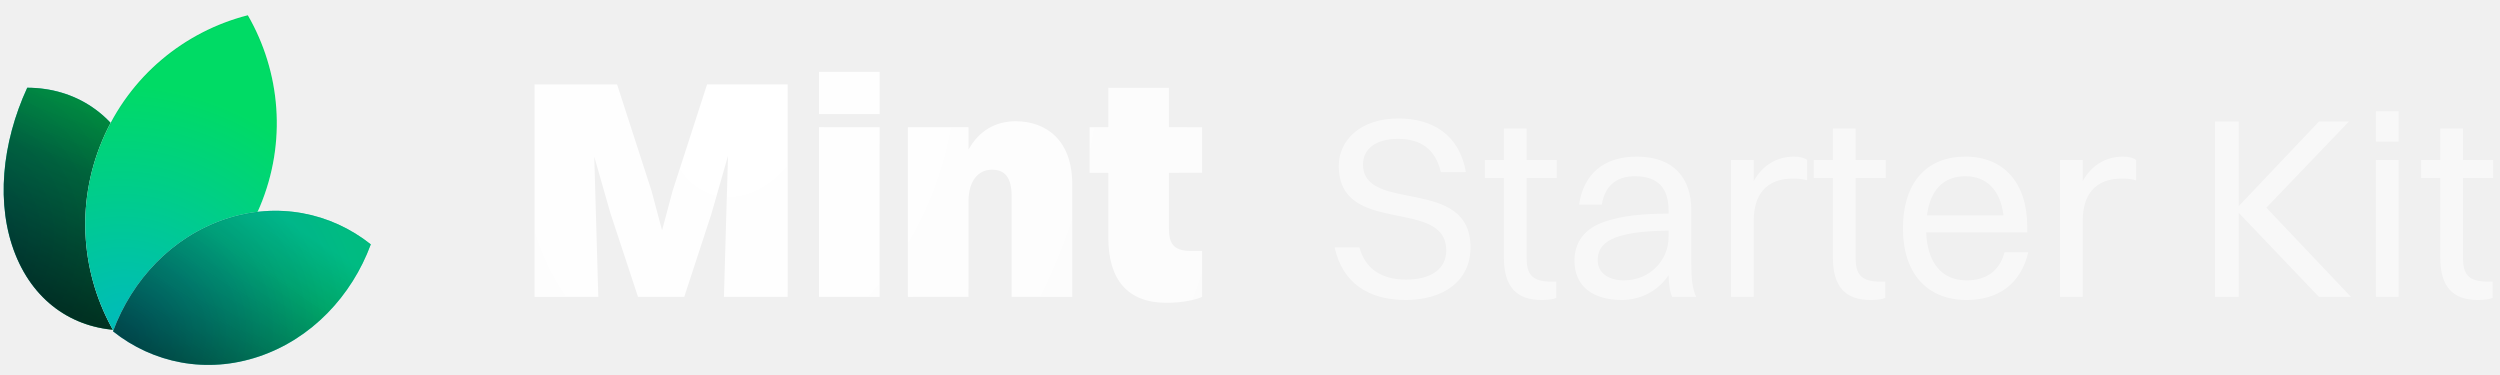
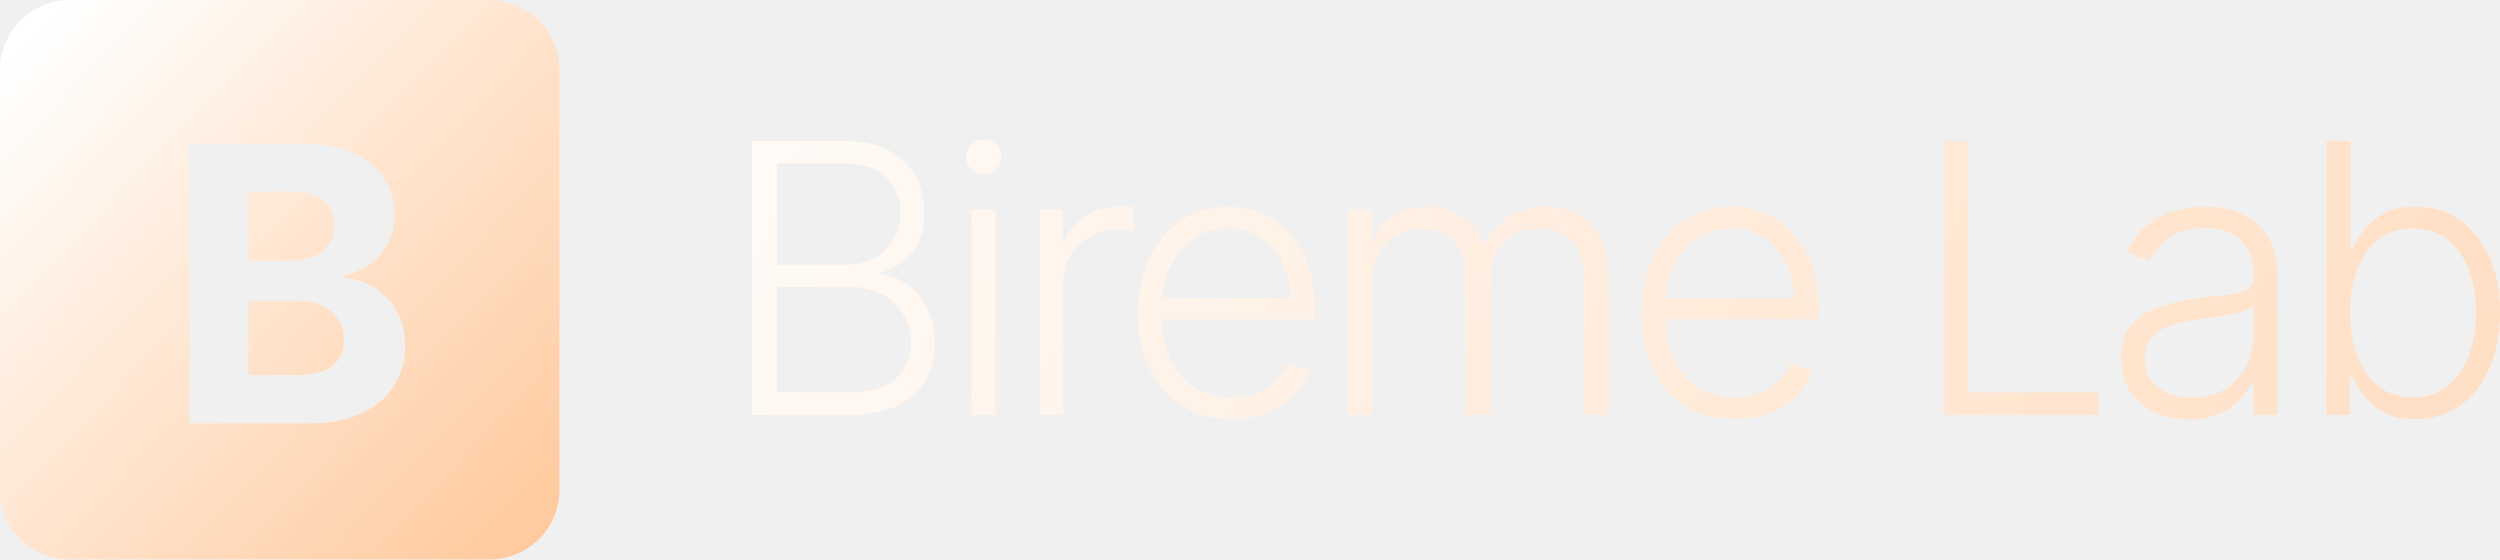
- <svg xmlns="http://www.w3.org/2000/svg" width="160" height="24" viewBox="0 0 160 24" fill="none">
-   <path d="M7.953 21.139C4.896 21.13 2.255 19.458 0.987 16.29C-0.28 13.121 0.109 9.163 1.744 5.615C4.801 5.624 7.442 7.296 8.71 10.465C9.977 13.633 9.588 17.591 7.953 21.139Z" fill="white" />
-   <path d="M7.953 21.139C4.896 21.13 2.255 19.458 0.987 16.29C-0.28 13.121 0.109 9.163 1.744 5.615C4.801 5.624 7.442 7.296 8.71 10.465C9.977 13.633 9.588 17.591 7.953 21.139Z" fill="url(#paint0_radial_115_109)" />
-   <path d="M7.953 21.139C4.896 21.13 2.255 19.458 0.987 16.29C-0.28 13.121 0.109 9.163 1.744 5.615C4.801 5.624 7.442 7.296 8.71 10.465C9.977 13.633 9.588 17.591 7.953 21.139Z" fill="black" fill-opacity="0.5" style="mix-blend-mode:hard-light" />
-   <path d="M7.953 21.139C4.896 21.13 2.255 19.458 0.987 16.29C-0.28 13.121 0.109 9.163 1.744 5.615C4.801 5.624 7.442 7.296 8.71 10.465C9.977 13.633 9.588 17.591 7.953 21.139Z" fill="url(#paint1_linear_115_109)" fill-opacity="0.5" style="mix-blend-mode:hard-light" />
-   <path d="M7.935 21.111C4.897 21.096 2.274 19.431 1.013 16.279C-0.248 13.124 0.136 9.182 1.762 5.643C4.8 5.659 7.423 7.324 8.684 10.476C9.945 13.63 9.561 17.572 7.935 21.111Z" stroke="url(#paint2_linear_115_109)" stroke-opacity="0.05" stroke-width="0.056" />
-   <path d="M7.31 21.257C11.354 20.221 14.884 17.375 16.628 13.236C18.373 9.097 17.945 4.587 15.86 0.976C11.816 2.012 8.287 4.858 6.542 8.998C4.797 13.137 5.225 17.646 7.31 21.257Z" fill="white" />
-   <path d="M7.31 21.257C11.354 20.221 14.884 17.375 16.628 13.236C18.373 9.097 17.945 4.587 15.86 0.976C11.816 2.012 8.287 4.858 6.542 8.998C4.797 13.137 5.225 17.646 7.31 21.257Z" fill="url(#paint3_radial_115_109)" />
-   <path d="M16.602 13.225C14.864 17.349 11.351 20.187 7.324 21.225C5.253 17.624 4.829 13.132 6.568 9.009C8.306 4.885 11.819 2.047 15.846 1.009C17.918 4.61 18.341 9.101 16.602 13.225Z" stroke="url(#paint4_linear_115_109)" stroke-opacity="0.05" stroke-width="0.056" />
-   <path d="M7.234 21.207C9.789 23.237 13.21 23.951 16.577 22.814C19.944 21.677 22.506 18.945 23.73 15.638C21.175 13.608 17.754 12.894 14.387 14.031C11.02 15.168 8.458 17.901 7.234 21.207Z" fill="white" />
-   <path d="M7.234 21.207C9.789 23.237 13.21 23.951 16.577 22.814C19.944 21.677 22.506 18.945 23.73 15.638C21.175 13.608 17.754 12.894 14.387 14.031C11.02 15.168 8.458 17.901 7.234 21.207Z" fill="url(#paint5_radial_115_109)" />
-   <path d="M7.234 21.207C9.789 23.237 13.21 23.951 16.577 22.814C19.944 21.677 22.506 18.945 23.73 15.638C21.175 13.608 17.754 12.894 14.387 14.031C11.02 15.168 8.458 17.901 7.234 21.207Z" fill="black" fill-opacity="0.2" style="mix-blend-mode:hard-light" />
-   <path d="M7.234 21.207C9.789 23.237 13.21 23.951 16.577 22.814C19.944 21.677 22.506 18.945 23.73 15.638C21.175 13.608 17.754 12.894 14.387 14.031C11.02 15.168 8.458 17.901 7.234 21.207Z" fill="url(#paint6_linear_115_109)" fill-opacity="0.5" style="mix-blend-mode:hard-light" />
-   <path d="M16.568 22.787C13.218 23.918 9.814 23.212 7.267 21.198C8.492 17.907 11.044 15.189 14.396 14.058C17.747 12.927 21.15 13.633 23.697 15.648C22.472 18.938 19.92 21.656 16.568 22.787Z" stroke="url(#paint7_linear_115_109)" stroke-opacity="0.05" stroke-width="0.056" />
-   <path d="M34.212 19V5.4H39.492L41.692 12.2L42.372 14.74L43.052 12.2L45.252 5.4H50.412V19H46.332L46.592 9.98L45.532 13.68L43.792 19H40.832L39.052 13.6L38.032 10.02L38.292 19H34.212ZM52.416 7.3V4.6H56.295V7.3H52.416ZM52.416 19V8.14H56.295V19H52.416ZM58.104 19V8.14H61.984V9.58C62.664 8.34 63.744 7.76 65.004 7.76C66.964 7.76 68.624 8.98 68.624 11.78V19H64.744V12.56C64.744 11.34 64.304 10.86 63.484 10.86C62.604 10.86 61.984 11.58 61.984 12.88V19H58.104ZM70.933 15.22V11.06H69.733V8.14H70.933V5.62H74.813V8.14H76.933V11.06H74.813V14.6C74.813 15.5 75.033 16.06 76.213 16.06H76.933V19C76.493 19.2 75.673 19.38 74.653 19.38C72.153 19.38 70.933 17.88 70.933 15.22Z" fill="url(#paint8_radial_115_109)" />
-   <path d="M87.232 10.519C87.232 13.687 94.112 11.229 94.112 15.832C94.112 17.994 92.364 19.198 89.971 19.198C87.562 19.198 85.912 18.093 85.417 15.832H87.001C87.364 17.169 88.371 17.895 89.987 17.895C91.671 17.895 92.561 17.152 92.561 16.03C92.561 12.598 85.681 15.155 85.681 10.618C85.681 9.001 87.034 7.582 89.509 7.582C91.671 7.582 93.403 8.621 93.816 11.014H92.215C91.868 9.529 90.912 8.886 89.476 8.886C88.057 8.886 87.232 9.529 87.232 10.519ZM96.25 16.476V11.393H95.029V10.239H96.25V8.226H97.702V10.239H99.632V11.393H97.702V16.476C97.702 17.532 98.015 18.026 99.302 18.026H99.599V19.066C99.434 19.148 99.071 19.198 98.659 19.198C97.025 19.198 96.25 18.323 96.25 16.476ZM102.516 13.093H101.064C101.345 11.162 102.615 10.024 104.76 10.024C107.103 10.024 108.242 11.393 108.242 13.44V16.888C108.242 17.895 108.324 18.521 108.555 19H107.021C106.856 18.654 106.806 18.142 106.79 17.614C106.047 18.72 104.859 19.198 103.803 19.198C101.988 19.198 100.767 18.357 100.767 16.69C100.767 15.486 101.427 14.611 102.714 14.182C103.902 13.786 105.107 13.687 106.79 13.671V13.473C106.79 12.053 106.13 11.278 104.628 11.278C103.374 11.278 102.698 11.971 102.516 13.093ZM102.252 16.657C102.252 17.465 102.929 17.944 103.952 17.944C105.569 17.944 106.79 16.674 106.79 15.172V14.759C103.061 14.793 102.252 15.585 102.252 16.657ZM110.787 19V10.239H112.239V11.591C112.833 10.519 113.774 10.024 114.83 10.024C115.176 10.024 115.49 10.107 115.655 10.239V11.542C115.407 11.46 115.094 11.427 114.747 11.427C112.998 11.427 112.239 12.515 112.239 14.1V19H110.787ZM117.305 16.476V11.393H116.084V10.239H117.305V8.226H118.757V10.239H120.688V11.393H118.757V16.476C118.757 17.532 119.071 18.026 120.358 18.026H120.655V19.066C120.49 19.148 120.127 19.198 119.714 19.198C118.081 19.198 117.305 18.323 117.305 16.476ZM129.809 16.145C129.33 18.192 127.862 19.198 125.865 19.198C123.324 19.198 121.79 17.482 121.79 14.627C121.79 11.658 123.324 10.024 125.783 10.024C128.258 10.024 129.743 11.723 129.743 14.512V14.875H123.275C123.357 16.838 124.281 17.944 125.865 17.944C127.103 17.944 127.977 17.35 128.291 16.145H129.809ZM125.783 11.278C124.38 11.278 123.539 12.152 123.324 13.786H128.225C128.027 12.169 127.152 11.278 125.783 11.278ZM131.843 19V10.239H133.295V11.591C133.889 10.519 134.829 10.024 135.885 10.024C136.232 10.024 136.545 10.107 136.71 10.239V11.542C136.463 11.46 136.149 11.427 135.803 11.427C134.054 11.427 133.295 12.515 133.295 14.1V19H131.843ZM141.763 19V7.78H143.281V13.192L148.413 7.78H150.327L145.047 13.291L150.459 19H148.413L143.281 13.621V19H141.763ZM152.06 9.067V7.12H153.512V9.067H152.06ZM152.06 19V10.239H153.512V19H152.06ZM156.178 16.476V11.393H154.957V10.239H156.178V8.226H157.63V10.239H159.56V11.393H157.63V16.476C157.63 17.532 157.943 18.026 159.23 18.026H159.527V19.066C159.362 19.148 158.999 19.198 158.587 19.198C156.953 19.198 156.178 18.323 156.178 16.476Z" fill="white" fill-opacity="0.55" />
+ <svg xmlns="http://www.w3.org/2000/svg" width="143" height="32" fill="none">
+   <path fill="url(#a)" d="M16.969 21.453h-2.758v-4.25h2.836c.542 0 1.008.096 1.399.289.395.192.7.458.914.796.213.339.32.73.32 1.172 0 .604-.216 1.089-.648 1.453-.433.36-1.12.54-2.063.54Z" />
+   <path fill="url(#b)" d="M16.719 14.914h-2.508v-3.961h2.57c.75 0 1.329.177 1.735.53.411.355.617.821.617 1.4 0 .421-.107.783-.32 1.085a2.054 2.054 0 0 1-.86.703c-.359.162-.77.243-1.234.243Z" />
+   <path fill="url(#c)" fill-rule="evenodd" d="M4 0a4 4 0 0 0-4 4v24a4 4 0 0 0 4 4h24a4 4 0 0 0 4-4V4a4 4 0 0 0-4-4H4Zm6.828 8.218v16h6.836c1.198 0 2.206-.192 3.024-.578.818-.385 1.435-.909 1.851-1.57.422-.667.633-1.425.633-2.274 0-.786-.166-1.463-.5-2.031a3.65 3.65 0 0 0-1.305-1.336 3.583 3.583 0 0 0-1.71-.515v-.157a4.227 4.227 0 0 0 1.484-.633 3.237 3.237 0 0 0 1.031-1.156c.25-.474.375-1.023.375-1.648 0-.802-.198-1.51-.594-2.125-.395-.62-.987-1.104-1.773-1.453-.787-.35-1.768-.524-2.945-.524h-6.407Z" clip-rule="evenodd" />
+   <path fill="url(#d)" d="M43 23.732V8.062h5.276c1.018 0 1.866.178 2.543.535.682.357 1.193.844 1.534 1.461.341.618.512 1.319.512 2.105 0 .653-.11 1.211-.329 1.675-.218.465-.516.84-.893 1.125a3.685 3.685 0 0 1-1.26.62v.122c.504.036.993.215 1.466.536.474.316.863.76 1.169 1.332.305.57.458 1.254.458 2.05 0 .79-.176 1.497-.527 2.12-.351.617-.891 1.104-1.619 1.461-.723.352-1.644.528-2.764.528H43Zm1.428-1.285h4.138c1.206 0 2.097-.268 2.672-.804.58-.535.87-1.209.87-2.02 0-.597-.144-1.137-.434-1.622a3.068 3.068 0 0 0-1.214-1.163c-.52-.286-1.13-.429-1.833-.429h-4.2v6.038Zm0-7.308h3.978c.616 0 1.155-.127 1.619-.382a2.77 2.77 0 0 0 1.084-1.056c.26-.45.39-.962.39-1.538 0-.832-.27-1.508-.81-2.028-.54-.526-1.344-.788-2.413-.788h-3.848v5.792Z" />
+   <path fill="url(#e)" d="M55.579 23.732V11.98h1.367v11.753h-1.367Zm.695-13.773c-.28 0-.52-.095-.718-.283a.94.94 0 0 1-.298-.697c0-.27.1-.5.298-.688A.99.99 0 0 1 56.274 8c.28 0 .519.097.717.29a.915.915 0 0 1 .298.69c0 .27-.1.502-.298.696a1.004 1.004 0 0 1-.717.283Z" />
+   <path fill="url(#f)" d="M59.465 23.732V11.98h1.32v1.806h.1c.234-.592.641-1.069 1.222-1.431.585-.367 1.247-.551 1.985-.551a19.162 19.162 0 0 1 .718.023v1.385c-.062-.01-.169-.026-.321-.046a3.757 3.757 0 0 0-.497-.03c-.61 0-1.155.13-1.633.39a2.89 2.89 0 0 0-1.123 1.063 2.94 2.94 0 0 0-.412 1.554v7.59h-1.36Z" />
+   <path fill="url(#g)" d="M70.438 23.977c-1.094 0-2.04-.255-2.84-.765-.8-.515-1.418-1.227-1.855-2.135-.433-.913-.65-1.964-.65-3.153 0-1.183.217-2.234.65-3.152.437-.923 1.04-1.645 1.81-2.166.773-.525 1.666-.788 2.68-.788.635 0 1.249.118 1.84.352.59.23 1.119.584 1.587 1.064.474.474.848 1.074 1.123 1.798.275.72.412 1.571.412 2.556v.673h-9.162V17.06h7.772c0-.755-.152-1.434-.458-2.036a3.567 3.567 0 0 0-1.26-1.438c-.534-.352-1.153-.528-1.855-.528-.743 0-1.397.199-1.962.597a4.099 4.099 0 0 0-1.329 1.576 4.934 4.934 0 0 0-.48 2.143v.719c0 .933.16 1.75.48 2.448.326.694.787 1.232 1.382 1.615.596.383 1.3.574 2.115.574.555 0 1.041-.087 1.459-.26a3.094 3.094 0 0 0 1.718-1.668l1.29.42a3.81 3.81 0 0 1-.878 1.37 4.47 4.47 0 0 1-1.512 1.01c-.6.25-1.293.375-2.077.375Z" />
+   <path fill="url(#h)" d="M77.115 23.732V11.98h1.32v1.806h.123a2.884 2.884 0 0 1 1.168-1.431c.55-.352 1.21-.528 1.978-.528.81 0 1.473.191 1.993.574.524.377.916.898 1.175 1.56h.1a3.261 3.261 0 0 1 1.29-1.553c.6-.387 1.329-.581 2.184-.581 1.089 0 1.95.344 2.58 1.033.632.684.947 1.683.947 3v7.873h-1.359v-7.874c0-.928-.237-1.624-.71-2.088-.473-.465-1.097-.697-1.87-.697-.897 0-1.586.276-2.07.827-.483.55-.725 1.25-.725 2.096v7.736h-1.39v-7.996c0-.796-.221-1.439-.664-1.928-.443-.49-1.066-.735-1.87-.735-.54 0-1.026.133-1.459.398a2.816 2.816 0 0 0-1.015 1.11c-.245.469-.367 1.01-.367 1.622v7.53h-1.36Z" />
+   <path fill="url(#i)" d="M99.238 23.977c-1.094 0-2.041-.255-2.84-.765-.8-.515-1.418-1.227-1.856-2.135-.433-.913-.649-1.964-.649-3.153 0-1.183.216-2.234.65-3.152.437-.923 1.04-1.645 1.809-2.166.773-.525 1.667-.788 2.68-.788.636 0 1.249.118 1.84.352.59.23 1.12.584 1.588 1.064.473.474.847 1.074 1.122 1.798.275.72.413 1.571.413 2.556v.673h-9.163V17.06h7.773c0-.755-.153-1.434-.458-2.036a3.562 3.562 0 0 0-1.26-1.438c-.534-.352-1.153-.528-1.855-.528-.743 0-1.398.199-1.963.597a4.099 4.099 0 0 0-1.328 1.576 4.932 4.932 0 0 0-.481 2.143v.719c0 .933.16 1.75.48 2.448.327.694.787 1.232 1.383 1.615.595.383 1.3.574 2.115.574.555 0 1.041-.087 1.458-.26a3.084 3.084 0 0 0 1.718-1.668l1.291.42a3.814 3.814 0 0 1-.879 1.37 4.473 4.473 0 0 1-1.511 1.01c-.601.25-1.293.375-2.077.375Z" />
+   <path fill="url(#j)" d="M111.169 23.732V8.062h1.428v14.385h7.452v1.285h-8.88Z" />
+   <path fill="url(#k)" d="M125.181 24a4.496 4.496 0 0 1-1.939-.413 3.395 3.395 0 0 1-1.397-1.21c-.346-.53-.519-1.172-.519-1.927 0-.582.109-1.072.328-1.47.219-.398.529-.724.931-.979a5.17 5.17 0 0 1 1.428-.605c.55-.148 1.156-.262 1.817-.344.657-.081 1.212-.153 1.665-.214.458-.061.807-.158 1.046-.29.239-.133.359-.348.359-.644v-.275c0-.801-.239-1.431-.718-1.89-.473-.464-1.155-.696-2.046-.696-.845 0-1.535.186-2.069.558-.53.372-.901.811-1.115 1.316l-1.29-.466c.264-.643.631-1.156 1.099-1.539a4.338 4.338 0 0 1 1.573-.834 6.127 6.127 0 0 1 1.764-.26c.448 0 .913.059 1.397.176a3.98 3.98 0 0 1 1.359.612c.417.286.756.687 1.016 1.202.259.51.389 1.158.389 1.943v7.981H128.9v-1.86h-.084a3.759 3.759 0 0 1-1.932 1.813c-.483.21-1.051.315-1.703.315Zm.184-1.247c.723 0 1.349-.16 1.878-.482a3.307 3.307 0 0 0 1.222-1.278c.29-.536.435-1.125.435-1.768v-1.699c-.102.098-.272.184-.512.26a7 7 0 0 1-.817.207c-.305.056-.61.105-.916.146l-.825.107c-.661.081-1.226.209-1.695.382-.468.174-.827.414-1.076.72-.25.3-.374.688-.374 1.163 0 .714.254 1.267.763 1.66.509.388 1.148.582 1.917.582Z" />
+   <path fill="url(#l)" d="M133.082 23.732V8.062h1.366v6.159h.123c.152-.352.371-.714.656-1.087.29-.372.67-.683 1.138-.933.473-.255 1.069-.383 1.787-.383.962 0 1.807.255 2.534.766.728.505 1.296 1.213 1.703 2.127.407.908.611 1.966.611 3.175 0 1.214-.204 2.278-.611 3.191-.402.913-.967 1.625-1.695 2.135-.723.51-1.563.765-2.52.765-.712 0-1.308-.128-1.786-.383a3.565 3.565 0 0 1-1.145-.94 5.356 5.356 0 0 1-.672-1.103h-.168v2.181h-1.321Zm1.344-5.869c0 .95.14 1.79.419 2.525.286.73.693 1.304 1.222 1.722.535.413 1.181.62 1.94.62.778 0 1.437-.215 1.977-.643.54-.434.949-1.018 1.229-1.752.28-.735.42-1.559.42-2.472 0-.903-.14-1.716-.42-2.44-.275-.725-.682-1.299-1.221-1.722-.54-.429-1.202-.643-1.985-.643-.764 0-1.413.207-1.947.62-.53.408-.935.974-1.215 1.698-.279.72-.419 1.549-.419 2.487Z" />
  <defs>
-     <radialGradient id="paint0_radial_115_109" cx="0" cy="0" r="1" gradientUnits="userSpaceOnUse" gradientTransform="translate(-3.00503 15.023) rotate(-10.029) scale(17.9572 17.784)">
-       <stop stop-color="#00B0BB" />
-       <stop offset="1" stop-color="#00DB65" />
-     </radialGradient>
-     <linearGradient id="paint1_linear_115_109" x1="7.39" y1="4.813" x2="1.63" y2="18.689" gradientUnits="userSpaceOnUse">
-       <stop stop-color="#18E299" />
-       <stop offset="1" />
+     <linearGradient id="a" x1="1.2" x2="32" y1="2.4" y2="32" gradientUnits="userSpaceOnUse">
+       <stop stop-color="#fff" />
+       <stop offset="1" stop-color="#FFC799" />
    </linearGradient>
-     <linearGradient id="paint2_linear_115_109" x1="7.948" y1="8.016" x2="1.761" y2="18.746" gradientUnits="userSpaceOnUse">
-       <stop />
-       <stop offset="1" stop-opacity="0" />
+     <linearGradient id="b" x1="1.2" x2="32" y1="2.4" y2="32" gradientUnits="userSpaceOnUse">
+       <stop stop-color="#fff" />
+       <stop offset="1" stop-color="#FFC799" />
    </linearGradient>
-     <radialGradient id="paint3_radial_115_109" cx="0" cy="0" r="1" gradientUnits="userSpaceOnUse" gradientTransform="translate(8.11404 20.8822) rotate(-75.7542) scale(21.6246 23.7772)">
-       <stop stop-color="#00BBBB" />
-       <stop offset="0.713" stop-color="#00DB65" />
-     </radialGradient>
-     <linearGradient id="paint4_linear_115_109" x1="7.602" y1="5.871" x2="15.556" y2="16.372" gradientUnits="userSpaceOnUse">
-       <stop />
-       <stop offset="1" stop-opacity="0" />
+     <linearGradient id="c" x1="1.2" x2="32" y1="2.4" y2="32" gradientUnits="userSpaceOnUse">
+       <stop stop-color="#fff" />
+       <stop offset="1" stop-color="#FFC799" />
    </linearGradient>
-     <radialGradient id="paint5_radial_115_109" cx="0" cy="0" r="1" gradientUnits="userSpaceOnUse" gradientTransform="translate(7.84537 21.5181) rotate(-20.3525) scale(18.5603 17.32)">
-       <stop stop-color="#00B0BB" />
-       <stop offset="1" stop-color="#00DB65" />
-     </radialGradient>
-     <linearGradient id="paint6_linear_115_109" x1="16.808" y1="13.007" x2="10.041" y2="22.994" gradientUnits="userSpaceOnUse">
-       <stop stop-color="#00B1BC" />
-       <stop offset="1" />
+     <linearGradient id="d" x1="30.5" x2="216.091" y1="-6" y2="62.754" gradientUnits="userSpaceOnUse">
+       <stop stop-color="#fff" />
+       <stop offset="1" stop-color="#FFC799" />
    </linearGradient>
-     <linearGradient id="paint7_linear_115_109" x1="16.808" y1="13.007" x2="14.169" y2="23.841" gradientUnits="userSpaceOnUse">
-       <stop />
-       <stop offset="1" stop-opacity="0" />
+     <linearGradient id="e" x1="30.5" x2="216.091" y1="-6" y2="62.754" gradientUnits="userSpaceOnUse">
+       <stop stop-color="#fff" />
+       <stop offset="1" stop-color="#FFC799" />
    </linearGradient>
-     <radialGradient id="paint8_radial_115_109" cx="0" cy="0" r="1" gradientUnits="userSpaceOnUse" gradientTransform="translate(47.2781 7) rotate(19.0047) scale(67.5582 85.7506)">
-       <stop stop-color="white" />
-       <stop offset="1" stop-color="white" stop-opacity="0.5" />
-     </radialGradient>
+     <linearGradient id="f" x1="30.5" x2="216.091" y1="-6" y2="62.754" gradientUnits="userSpaceOnUse">
+       <stop stop-color="#fff" />
+       <stop offset="1" stop-color="#FFC799" />
+     </linearGradient>
+     <linearGradient id="g" x1="30.5" x2="216.091" y1="-6" y2="62.754" gradientUnits="userSpaceOnUse">
+       <stop stop-color="#fff" />
+       <stop offset="1" stop-color="#FFC799" />
+     </linearGradient>
+     <linearGradient id="h" x1="30.5" x2="216.091" y1="-6" y2="62.754" gradientUnits="userSpaceOnUse">
+       <stop stop-color="#fff" />
+       <stop offset="1" stop-color="#FFC799" />
+     </linearGradient>
+     <linearGradient id="i" x1="30.5" x2="216.091" y1="-6" y2="62.754" gradientUnits="userSpaceOnUse">
+       <stop stop-color="#fff" />
+       <stop offset="1" stop-color="#FFC799" />
+     </linearGradient>
+     <linearGradient id="j" x1="30.5" x2="216.091" y1="-6" y2="62.754" gradientUnits="userSpaceOnUse">
+       <stop stop-color="#fff" />
+       <stop offset="1" stop-color="#FFC799" />
+     </linearGradient>
+     <linearGradient id="k" x1="30.5" x2="216.091" y1="-6" y2="62.754" gradientUnits="userSpaceOnUse">
+       <stop stop-color="#fff" />
+       <stop offset="1" stop-color="#FFC799" />
+     </linearGradient>
+     <linearGradient id="l" x1="30.5" x2="216.091" y1="-6" y2="62.754" gradientUnits="userSpaceOnUse">
+       <stop stop-color="#fff" />
+       <stop offset="1" stop-color="#FFC799" />
+     </linearGradient>
  </defs>
</svg>
